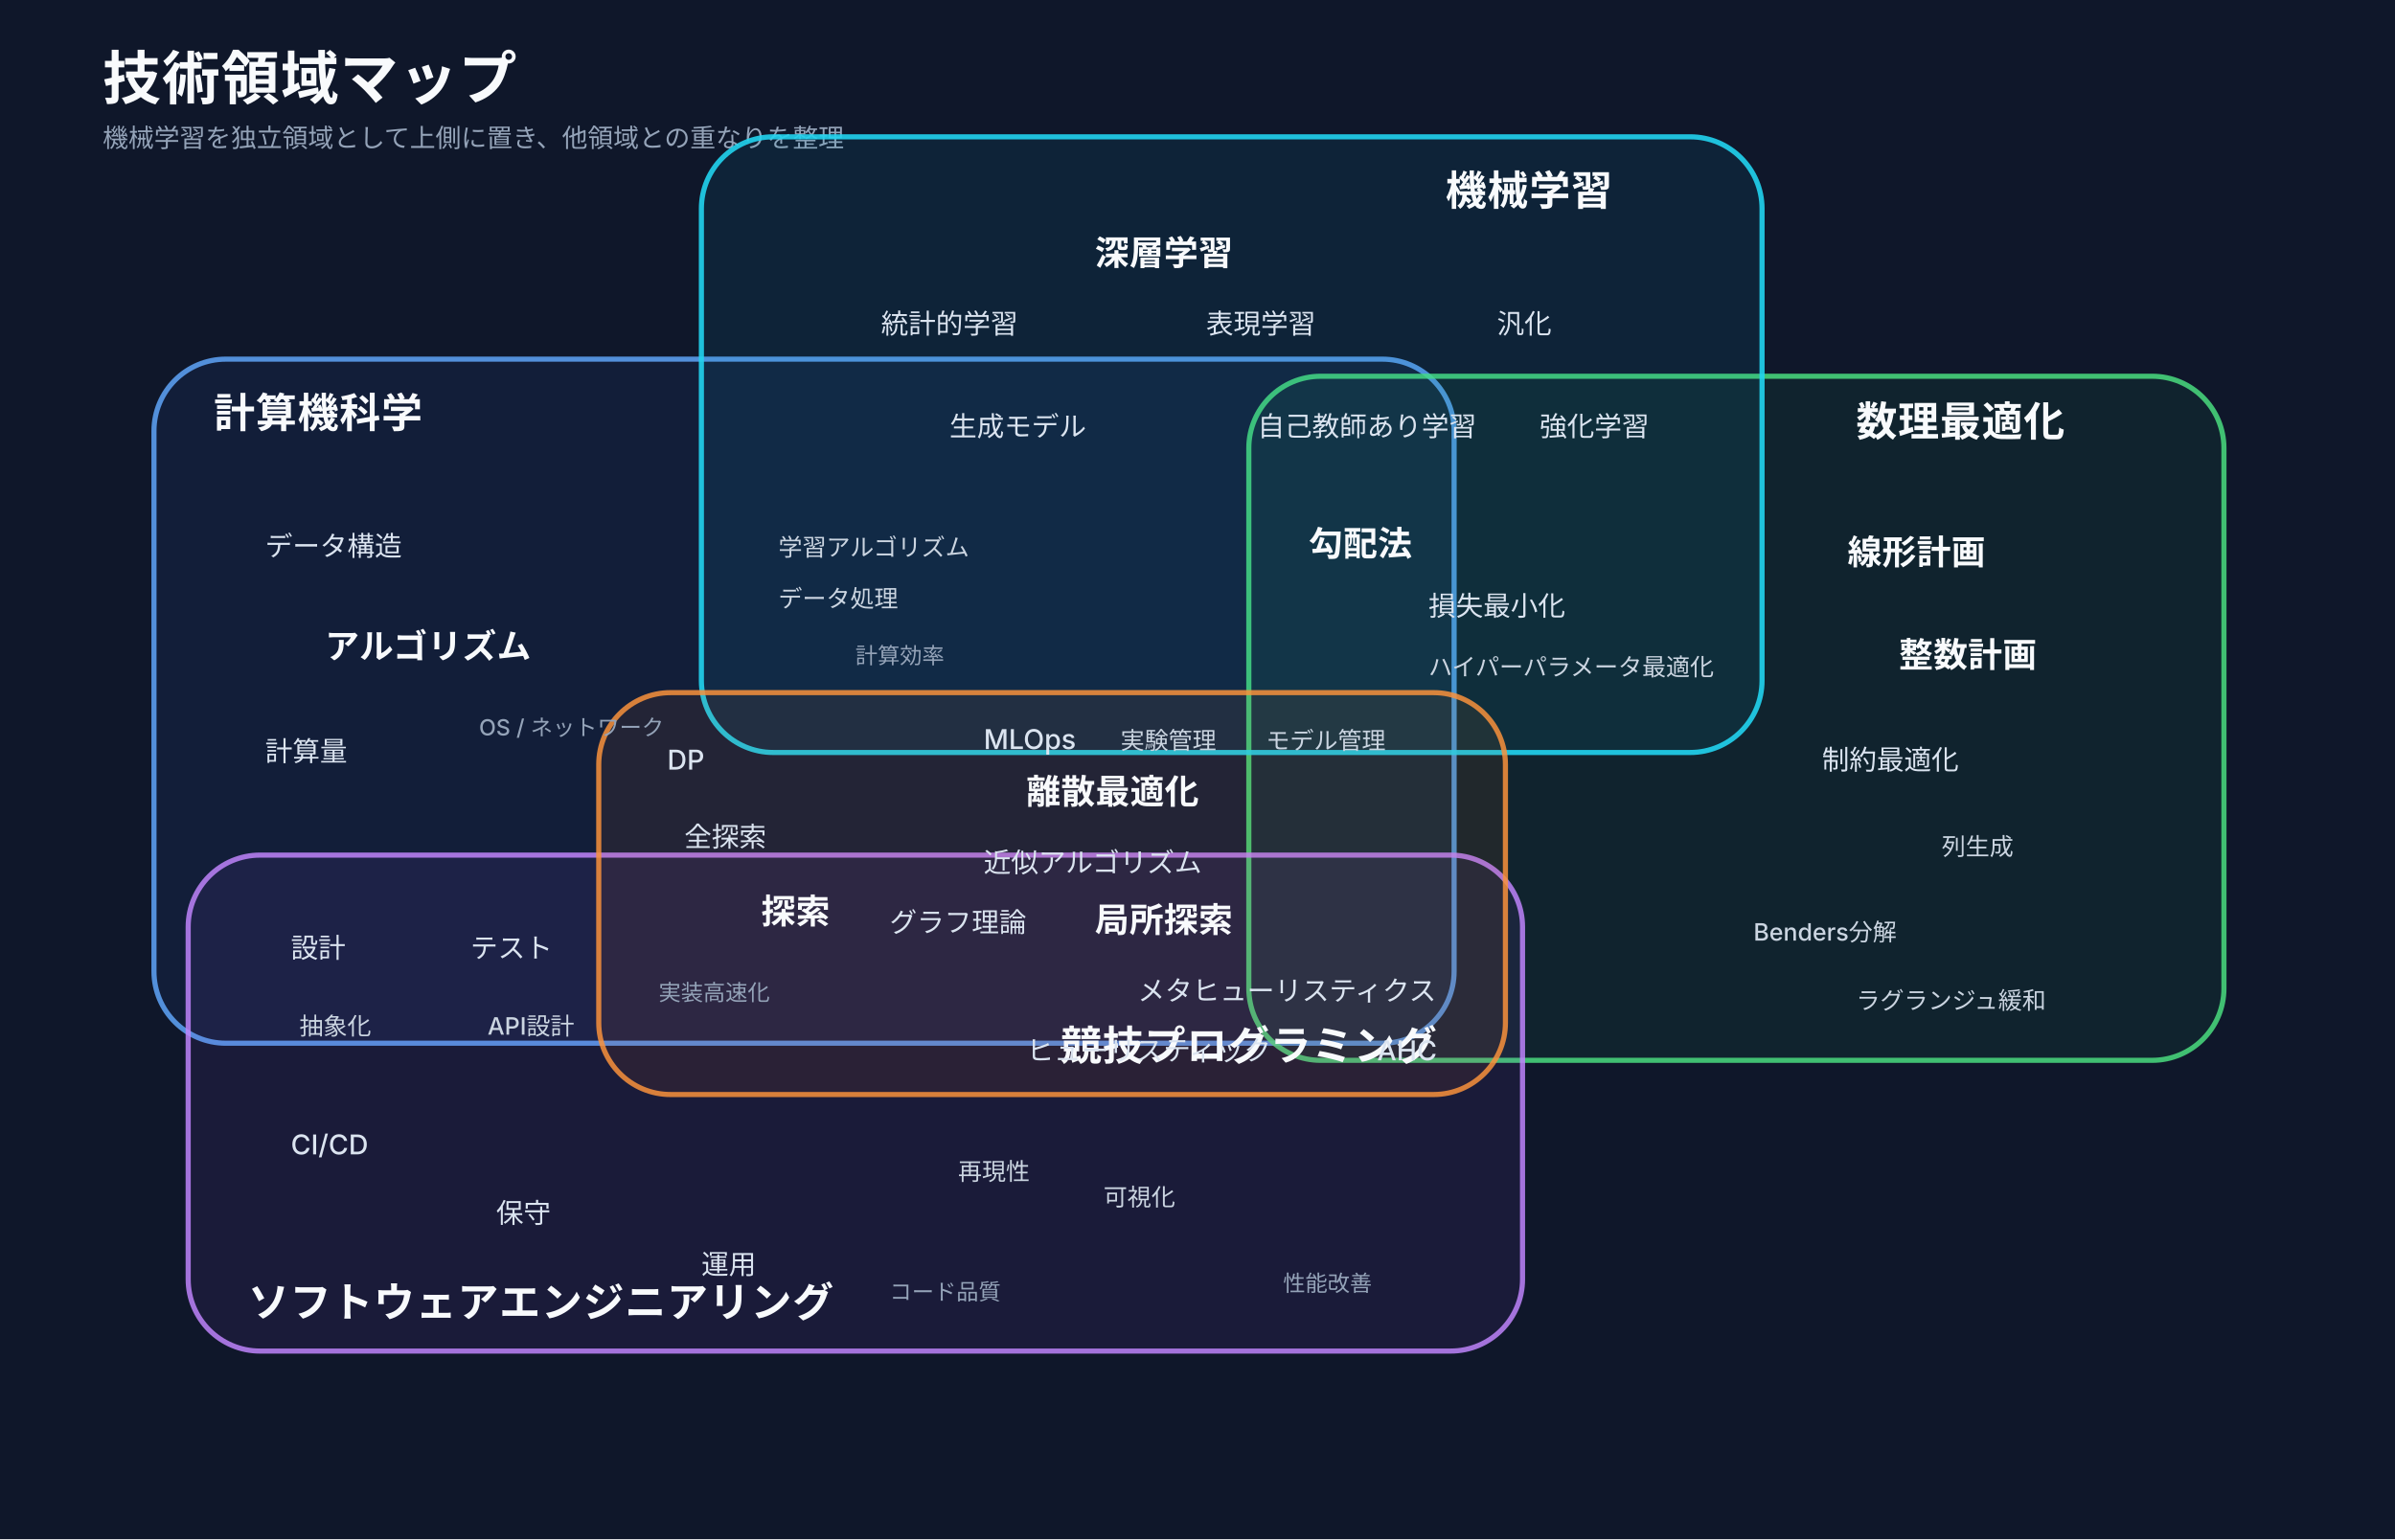
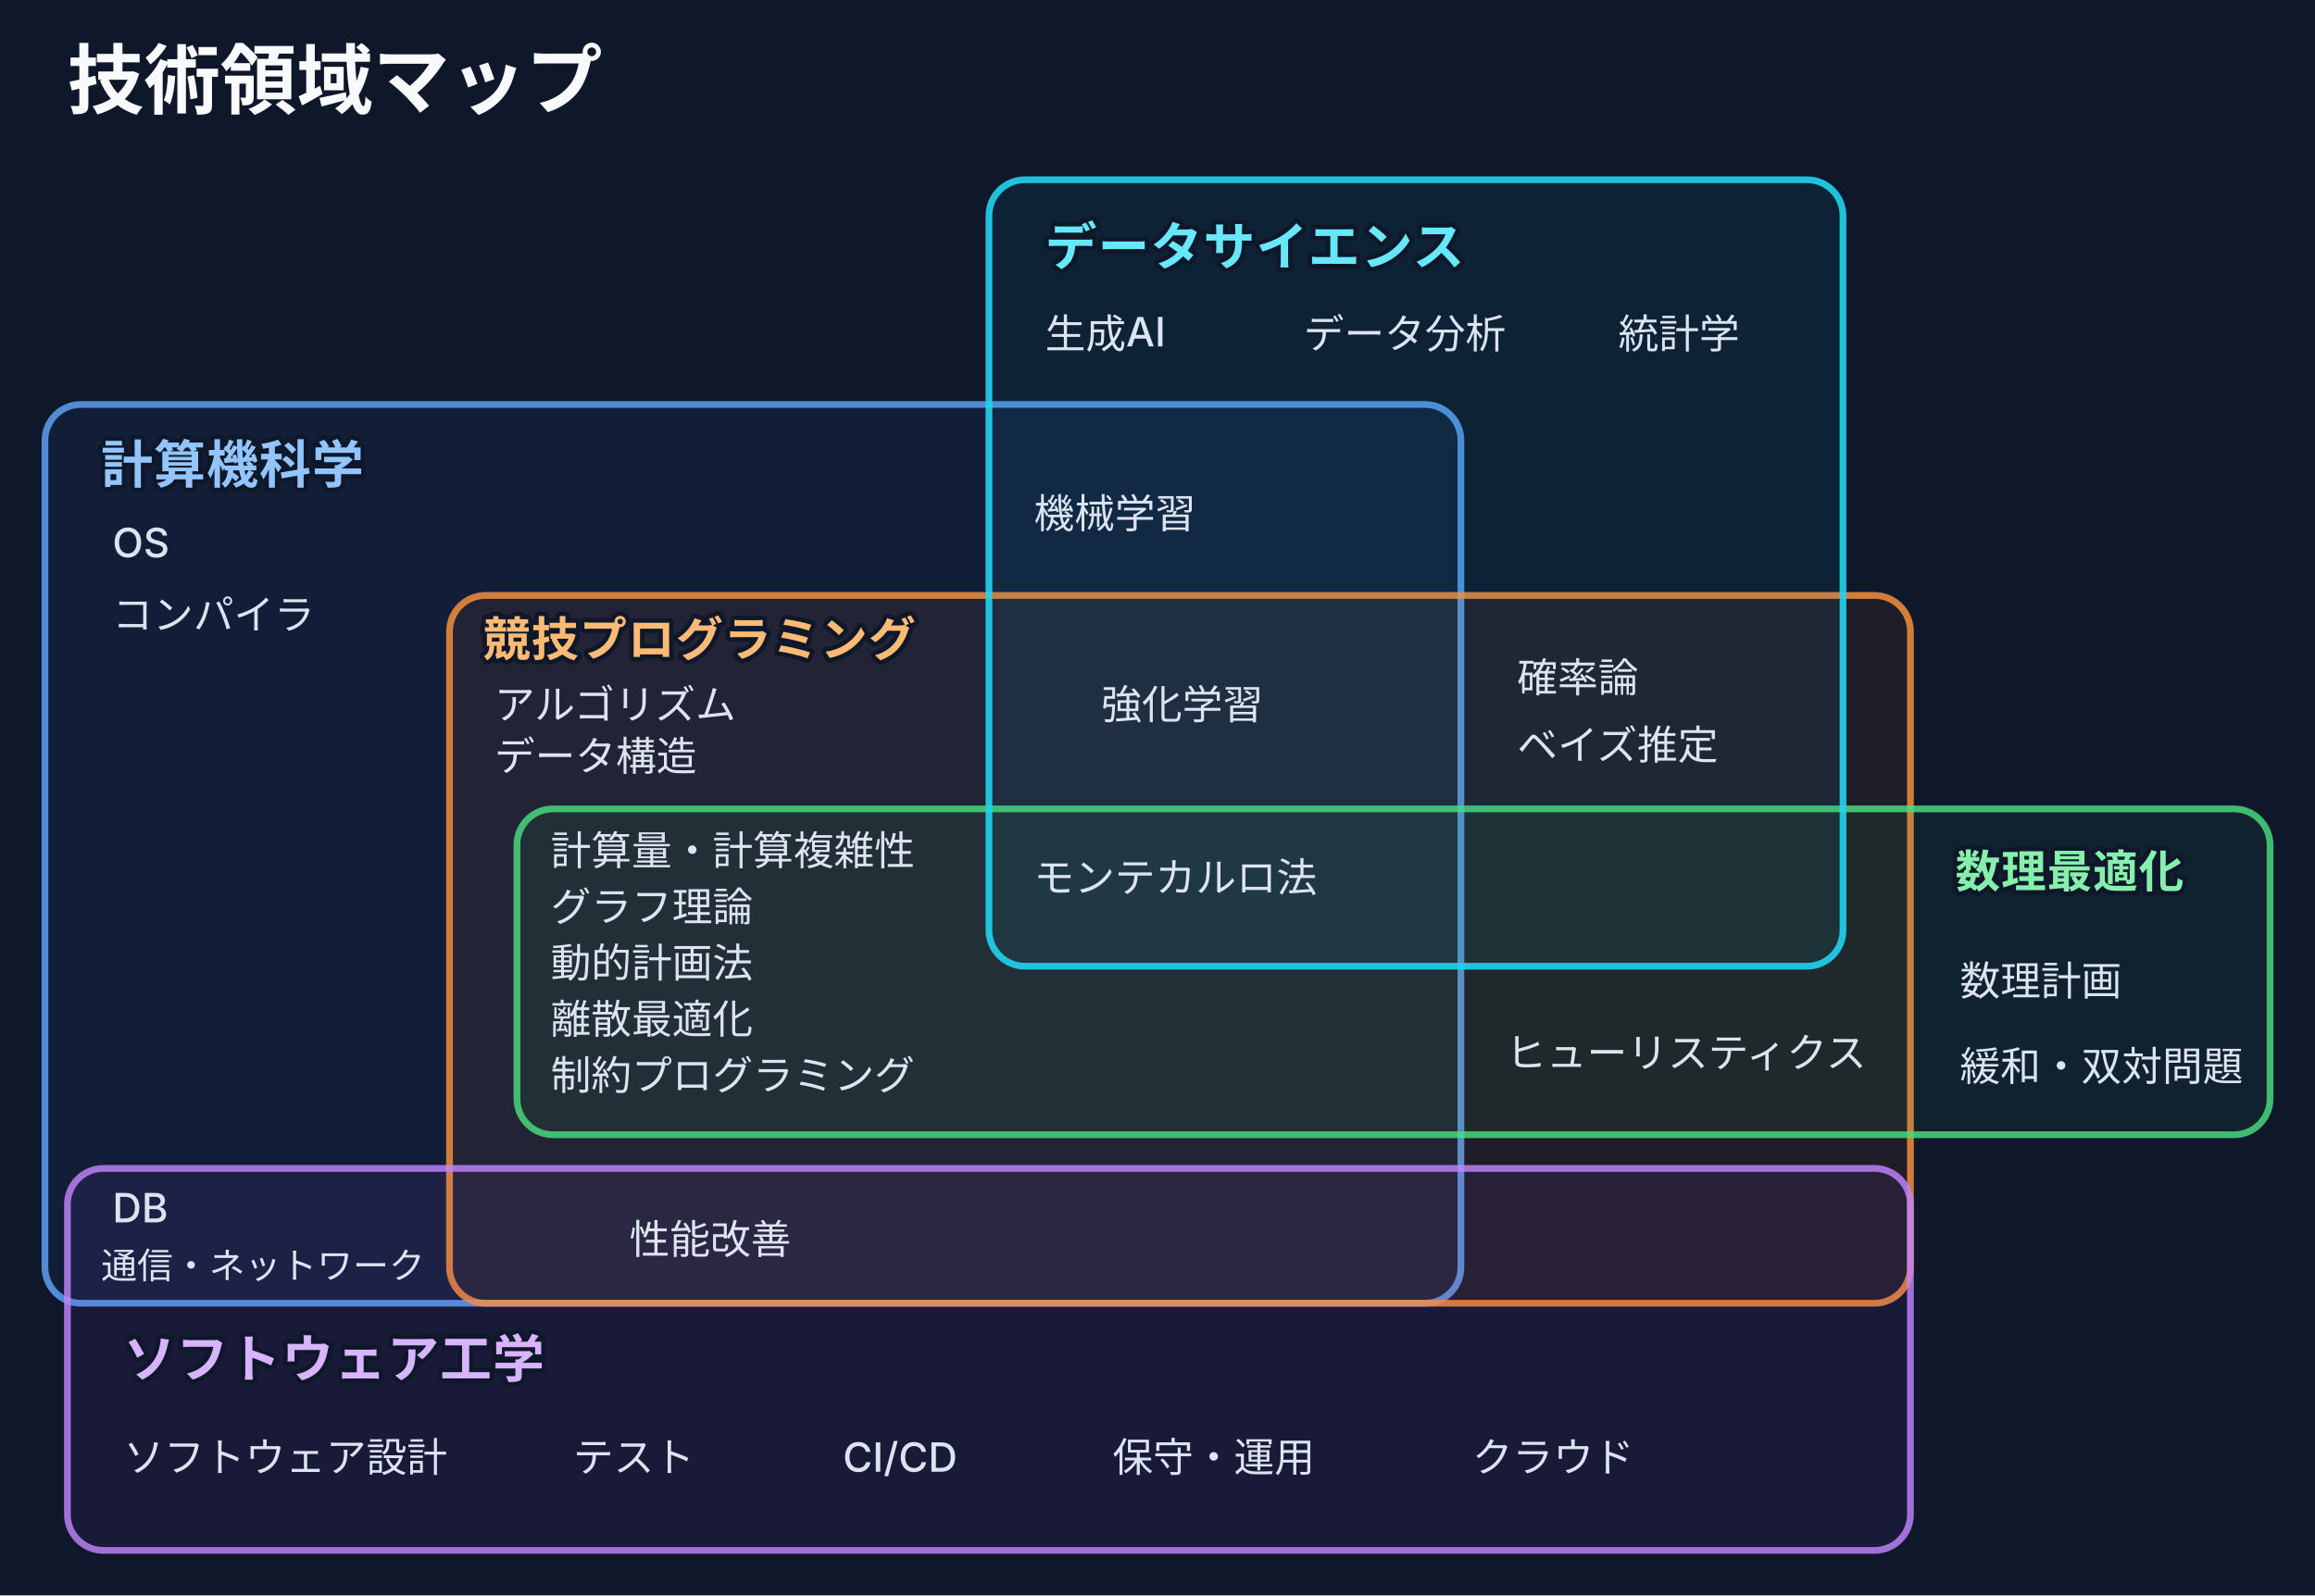
- <svg xmlns="http://www.w3.org/2000/svg" viewBox="0 0 1400 900" width="100%" role="img" aria-labelledby="title desc">
+ <svg xmlns="http://www.w3.org/2000/svg" class="tech-map-svg" viewBox="0 0 1030 710" role="img" aria-labelledby="title desc">
  <style>
-     text {
-       font-family:
-         Inter,
-         "Noto Sans JP",
-         "Hiragino Sans",
-         sans-serif;
-     }
- 
-     .background {
-       fill: #0f172a;
-     }
- 
-     .map-title {
-       fill: #f8fafc;
-       font-size: 34px;
-       font-weight: 700;
-       letter-spacing: .02em;
-     }
- 
-     .map-subtitle {
-       fill: #94a3b8;
-       font-size: 15px;
-       font-weight: 400;
-     }
- 
-     .area {
-       stroke-width: 3;
-     }
- 
-     .cs {
-       fill: #3b82f6;
-       fill-opacity: .075;
-       stroke: #60a5fa;
-       stroke-opacity: .84;
-     }
- 
-     .optimization {
-       fill: #22c55e;
-       fill-opacity: .075;
-       stroke: #4ade80;
-       stroke-opacity: .84;
-     }
- 
-     .ml {
-       fill: #06b6d4;
-       fill-opacity: .08;
-       stroke: #22d3ee;
-       stroke-opacity: .9;
-     }
- 
-     .software {
-       fill: #a855f7;
-       fill-opacity: .075;
-       stroke: #c084fc;
-       stroke-opacity: .84;
-     }
- 
-     .competitive {
-       fill: #f97316;
-       fill-opacity: .075;
-       stroke: #fb923c;
-       stroke-opacity: .84;
-     }
- 
-     .area-label {
-       fill: #f8fafc;
-       font-size: 24px;
-       font-weight: 700;
-       letter-spacing: .02em;
-     }
- 
-     .tech-major {
-       fill: #f8fafc;
-       font-size: 20px;
-       font-weight: 650;
-       letter-spacing: .01em;
-     }
- 
-     .tech {
-       fill: #dbe4f0;
-       font-size: 16px;
-       font-weight: 500;
-     }
- 
-     .tech-small {
-       fill: #cbd5e1;
-       font-size: 14px;
-       font-weight: 500;
-     }
- 
-     .tech-minor {
-       fill: #94a3b8;
-       font-size: 13px;
-       font-weight: 450;
-     }
+     .tech-map-svg text { font-family: Inter, "Noto Sans JP", "Hiragino Sans", sans-serif; }
+     .tech-map-svg .bg { fill: #0f172a; }
+     .tech-map-svg .title { fill: #f8fafc; font-size: 34px; font-weight: 700; }
+     .tech-map-svg .area { stroke-width: 3; }
+     .tech-map-svg .cs { fill: #3b82f6; fill-opacity: .07; stroke: #60a5fa; stroke-opacity: .82; }
+     .tech-map-svg .opt { fill: #22c55e; fill-opacity: .07; stroke: #4ade80; stroke-opacity: .82; }
+     .tech-map-svg .cp { fill: #f97316; fill-opacity: .07; stroke: #fb923c; stroke-opacity: .82; }
+     .tech-map-svg .se { fill: #a855f7; fill-opacity: .07; stroke: #c084fc; stroke-opacity: .82; }
+     .tech-map-svg .ds { fill: #06b6d4; fill-opacity: .075; stroke: #22d3ee; stroke-opacity: .9; stroke-width: 3; }
+     .tech-map-svg .area-label { font-size: 23px; font-weight: 700; letter-spacing: .02em; paint-order: stroke; stroke: #0f172a; stroke-width: 4px; stroke-linejoin: round; }
+     .tech-map-svg .label-cs { fill: #93c5fd; }
+     .tech-map-svg .label-opt { font-size: 20px; fill: #86efac; }
+     .tech-map-svg .label-cp { font-size: 21px; fill: #fdba74; }
+     .tech-map-svg .label-se { fill: #d8b4fe; }
+     .tech-map-svg .label-ds { fill: #67e8f9; }
+     .tech-map-svg .major { fill: #f8fafc; font-size: 18px; font-weight: 650; }
+     .tech-map-svg .tech { fill: #dbe4f0; font-size: 18px; font-weight: 500; }
  </style>
-   <rect class="background" x="0" y="0" width="1400" height="900" />
-   <text class="map-title" x="60" y="58">技術領域マップ</text>
-   <text class="map-subtitle" x="60" y="86">
-     機械学習を独立領域として上側に置き、他領域との重なりを整理
-   </text>
-   <rect class="area cs" x="90" y="210" width="760" height="400" rx="42" />
-   <rect class="area optimization" x="730" y="220" width="570" height="400" rx="42" />
-   <rect class="area ml" x="410" y="80" width="620" height="360" rx="42" />
-   <rect class="area software" x="110" y="500" width="780" height="290" rx="42" />
-   <rect class="area competitive" x="350" y="405" width="530" height="235" rx="42" />
-   <text class="area-label" x="125" y="250">計算機科学</text>
-   <text class="area-label" x="1085" y="255">数理最適化</text>
-   <text class="area-label" x="845" y="120">機械学習</text>
-   <text class="area-label" x="145" y="770">ソフトウェアエンジニアリング</text>
-   <text class="area-label" x="620" y="620">競技プログラミング</text>
-   <text class="tech-major" x="640" y="155">深層学習</text>
-   <text class="tech" x="515" y="195">統計的学習</text>
-   <text class="tech" x="705" y="195">表現学習</text>
-   <text class="tech" x="875" y="195">汎化</text>
-   <text class="tech" x="555" y="255">生成モデル</text>
-   <text class="tech" x="735" y="255">自己教師あり学習</text>
-   <text class="tech" x="900" y="255">強化学習</text>
-   <text class="tech-small" x="455" y="325">学習アルゴリズム</text>
-   <text class="tech-small" x="455" y="355">データ処理</text>
-   <text class="tech-minor" x="500" y="388">計算効率</text>
-   <text class="tech-major" x="765" y="325">勾配法</text>
-   <text class="tech" x="835" y="360">損失最小化</text>
-   <text class="tech-small" x="835" y="395">ハイパーパラメータ最適化</text>
-   <text class="tech" x="575" y="438">MLOps</text>
-   <text class="tech-small" x="655" y="438">実験管理</text>
-   <text class="tech-small" x="740" y="438">モデル管理</text>
-   <text class="tech" x="155" y="325">データ構造</text>
-   <text class="tech-major" x="190" y="385">アルゴリズム</text>
-   <text class="tech" x="155" y="445">計算量</text>
-   <text class="tech-minor" x="280" y="430">OS / ネットワーク</text>
-   <text class="tech-major" x="600" y="470">離散最適化</text>
-   <text class="tech" x="575" y="510">近似アルゴリズム</text>
-   <text class="tech" x="520" y="545">グラフ理論</text>
-   <text class="tech-major" x="1080" y="330">線形計画</text>
-   <text class="tech-major" x="1110" y="390">整数計画</text>
-   <text class="tech" x="1065" y="450">制約最適化</text>
-   <text class="tech-small" x="1135" y="500">列生成</text>
-   <text class="tech-small" x="1025" y="550">Benders分解</text>
-   <text class="tech-small" x="1085" y="590">ラグランジュ緩和</text>
-   <text class="tech" x="170" y="560">設計</text>
-   <text class="tech" x="275" y="560">テスト</text>
-   <text class="tech-small" x="175" y="605">抽象化</text>
-   <text class="tech-small" x="285" y="605">API設計</text>
-   <text class="tech" x="390" y="450">DP</text>
-   <text class="tech" x="400" y="495">全探索</text>
-   <text class="tech-major" x="445" y="540">探索</text>
-   <text class="tech-minor" x="385" y="585">実装高速化</text>
-   <text class="tech-major" x="640" y="545">局所探索</text>
-   <text class="tech" x="665" y="585">メタヒューリスティクス</text>
-   <text class="tech" x="600" y="620">ヒューリスティック</text>
-   <text class="tech" x="805" y="620">AHC</text>
-   <text class="tech" x="170" y="675">CI/CD</text>
-   <text class="tech" x="290" y="715">保守</text>
-   <text class="tech" x="410" y="745">運用</text>
-   <text class="tech-minor" x="520" y="760">コード品質</text>
-   <text class="tech-small" x="560" y="690">再現性</text>
-   <text class="tech-small" x="645" y="705">可視化</text>
-   <text class="tech-minor" x="750" y="755">性能改善</text>
+   <rect class="bg" width="1030" height="710" />
+   <text class="title" x="30" y="48">技術領域マップ</text>
+   <rect class="area cs" x="20" y="180" width="630" height="400" rx="16" />
+   <rect class="area cp" x="200" y="265" width="650" height="315" rx="16" />
+   <rect class="area opt" x="230" y="360" width="780" height="145" rx="16" />
+   <rect class="area se" x="30" y="520" width="820" height="170" rx="16" />
+   <rect class="area ds" x="440" y="80" width="380" height="350" rx="16" />
+   <text class="area-label label-cs" x="45" y="215">計算機科学</text>
+   <text class="area-label label-cp" x="215" y="292">競技プログラミング</text>
+   <text class="area-label label-opt" x="870" y="395">数理最適化</text>
+   <text class="area-label label-se" x="55" y="613">ソフトウェア工学</text>
+   <text class="area-label label-ds" x="465" y="118">データサイエンス</text>
+   <text class="tech" x="465" y="155">生成AI</text>
+   <text class="tech" x="580" y="155">データ分析</text>
+   <text class="tech" x="720" y="155">統計学</text>
+   <text class="tech" x="460" y="235">機械学習</text>
+   <text class="tech" x="50" y="248">OS</text>
+   <text class="tech" x="50" y="280">コンパイラ</text>
+   <text class="tech" x="220" y="320">アルゴリズム</text>
+   <text class="tech" x="220" y="343">データ構造</text>
+   <text class="tech" x="490" y="320">強化学習</text>
+   <text class="tech" x="675" y="308">確率論</text>
+   <text class="tech" x="675" y="338">ベイズ推定</text>
+   <text class="tech" x="245" y="385">計算量・計算複雑性</text>
+   <text class="tech" x="245" y="410">グラフ理論</text>
+   <text class="tech" x="245" y="435">動的計画法</text>
+   <text class="tech" x="245" y="460">離散最適化</text>
+   <text class="tech" x="245" y="485">制約プログラミング</text>
+   <text class="tech" x="460" y="397">モンテカルロ法</text>
+   <text class="tech" x="670" y="475">ヒューリスティクス</text>
+   <text class="tech" x="872" y="443">数理計画</text>
+   <text class="tech" x="872" y="481">緩和・双対問題</text>
+   <text class="tech" x="50" y="544">DB</text>
+   <text class="tech" x="280" y="558">性能改善</text>
+   <text class="tech" x="55" y="655">ソフトウェア設計</text>
+   <text class="tech" x="255" y="655">テスト</text>
+   <text class="tech" x="375" y="655">CI/CD</text>
+   <text class="tech" x="495" y="655">保守・運用</text>
+   <text class="tech" x="655" y="655">クラウド</text>
+   <text class="tech" style="font-size:16px" x="45" y="569">通信・ネットワーク</text>
</svg>
